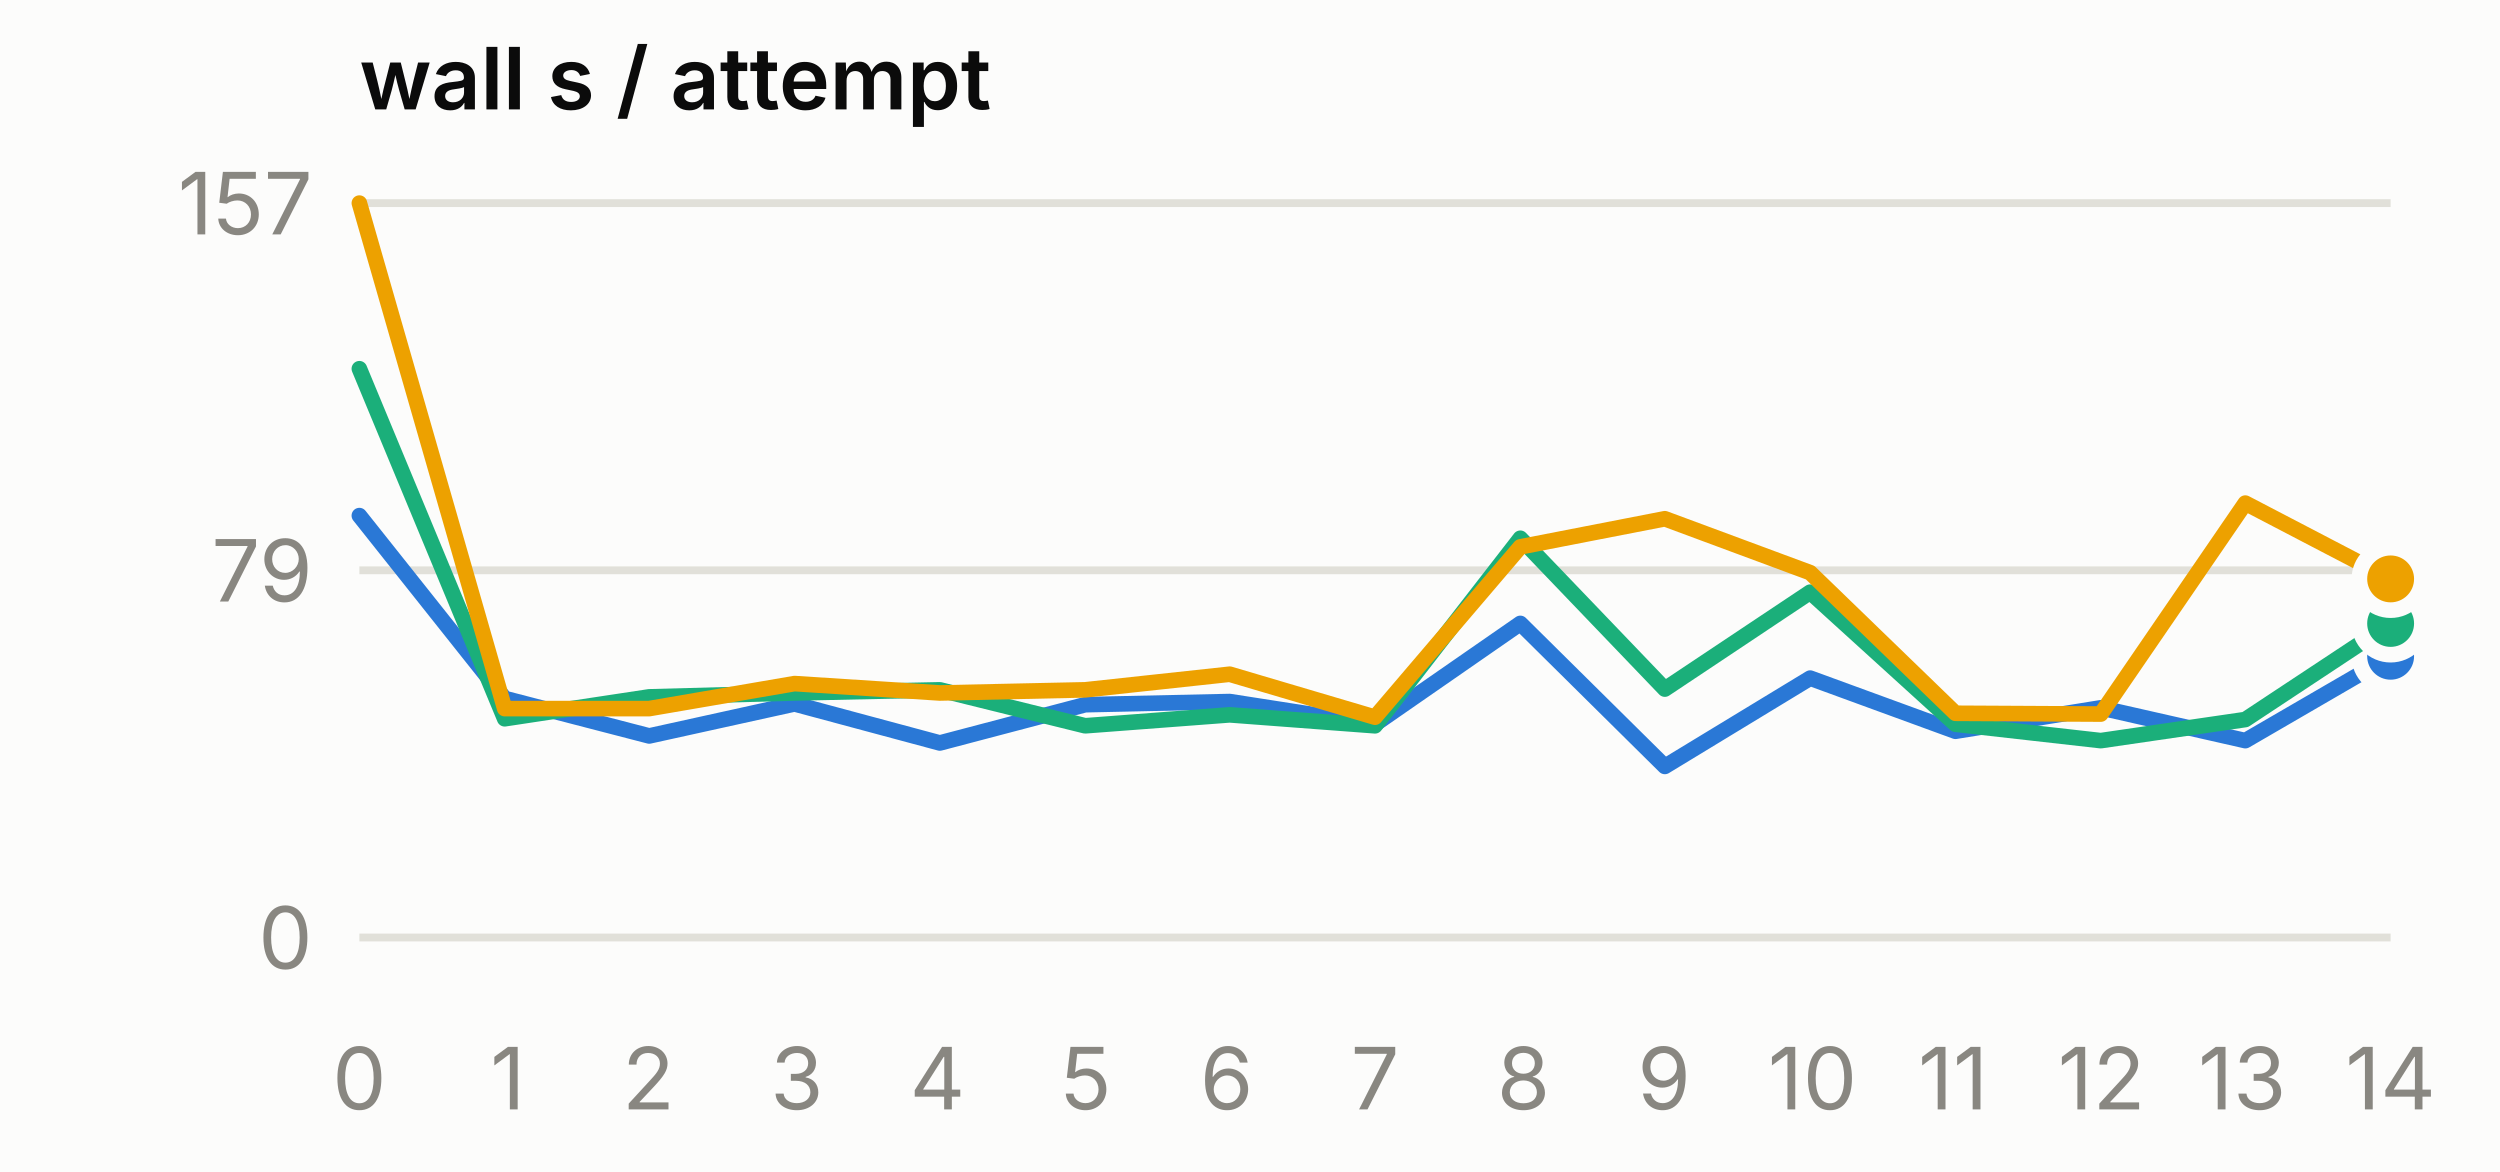
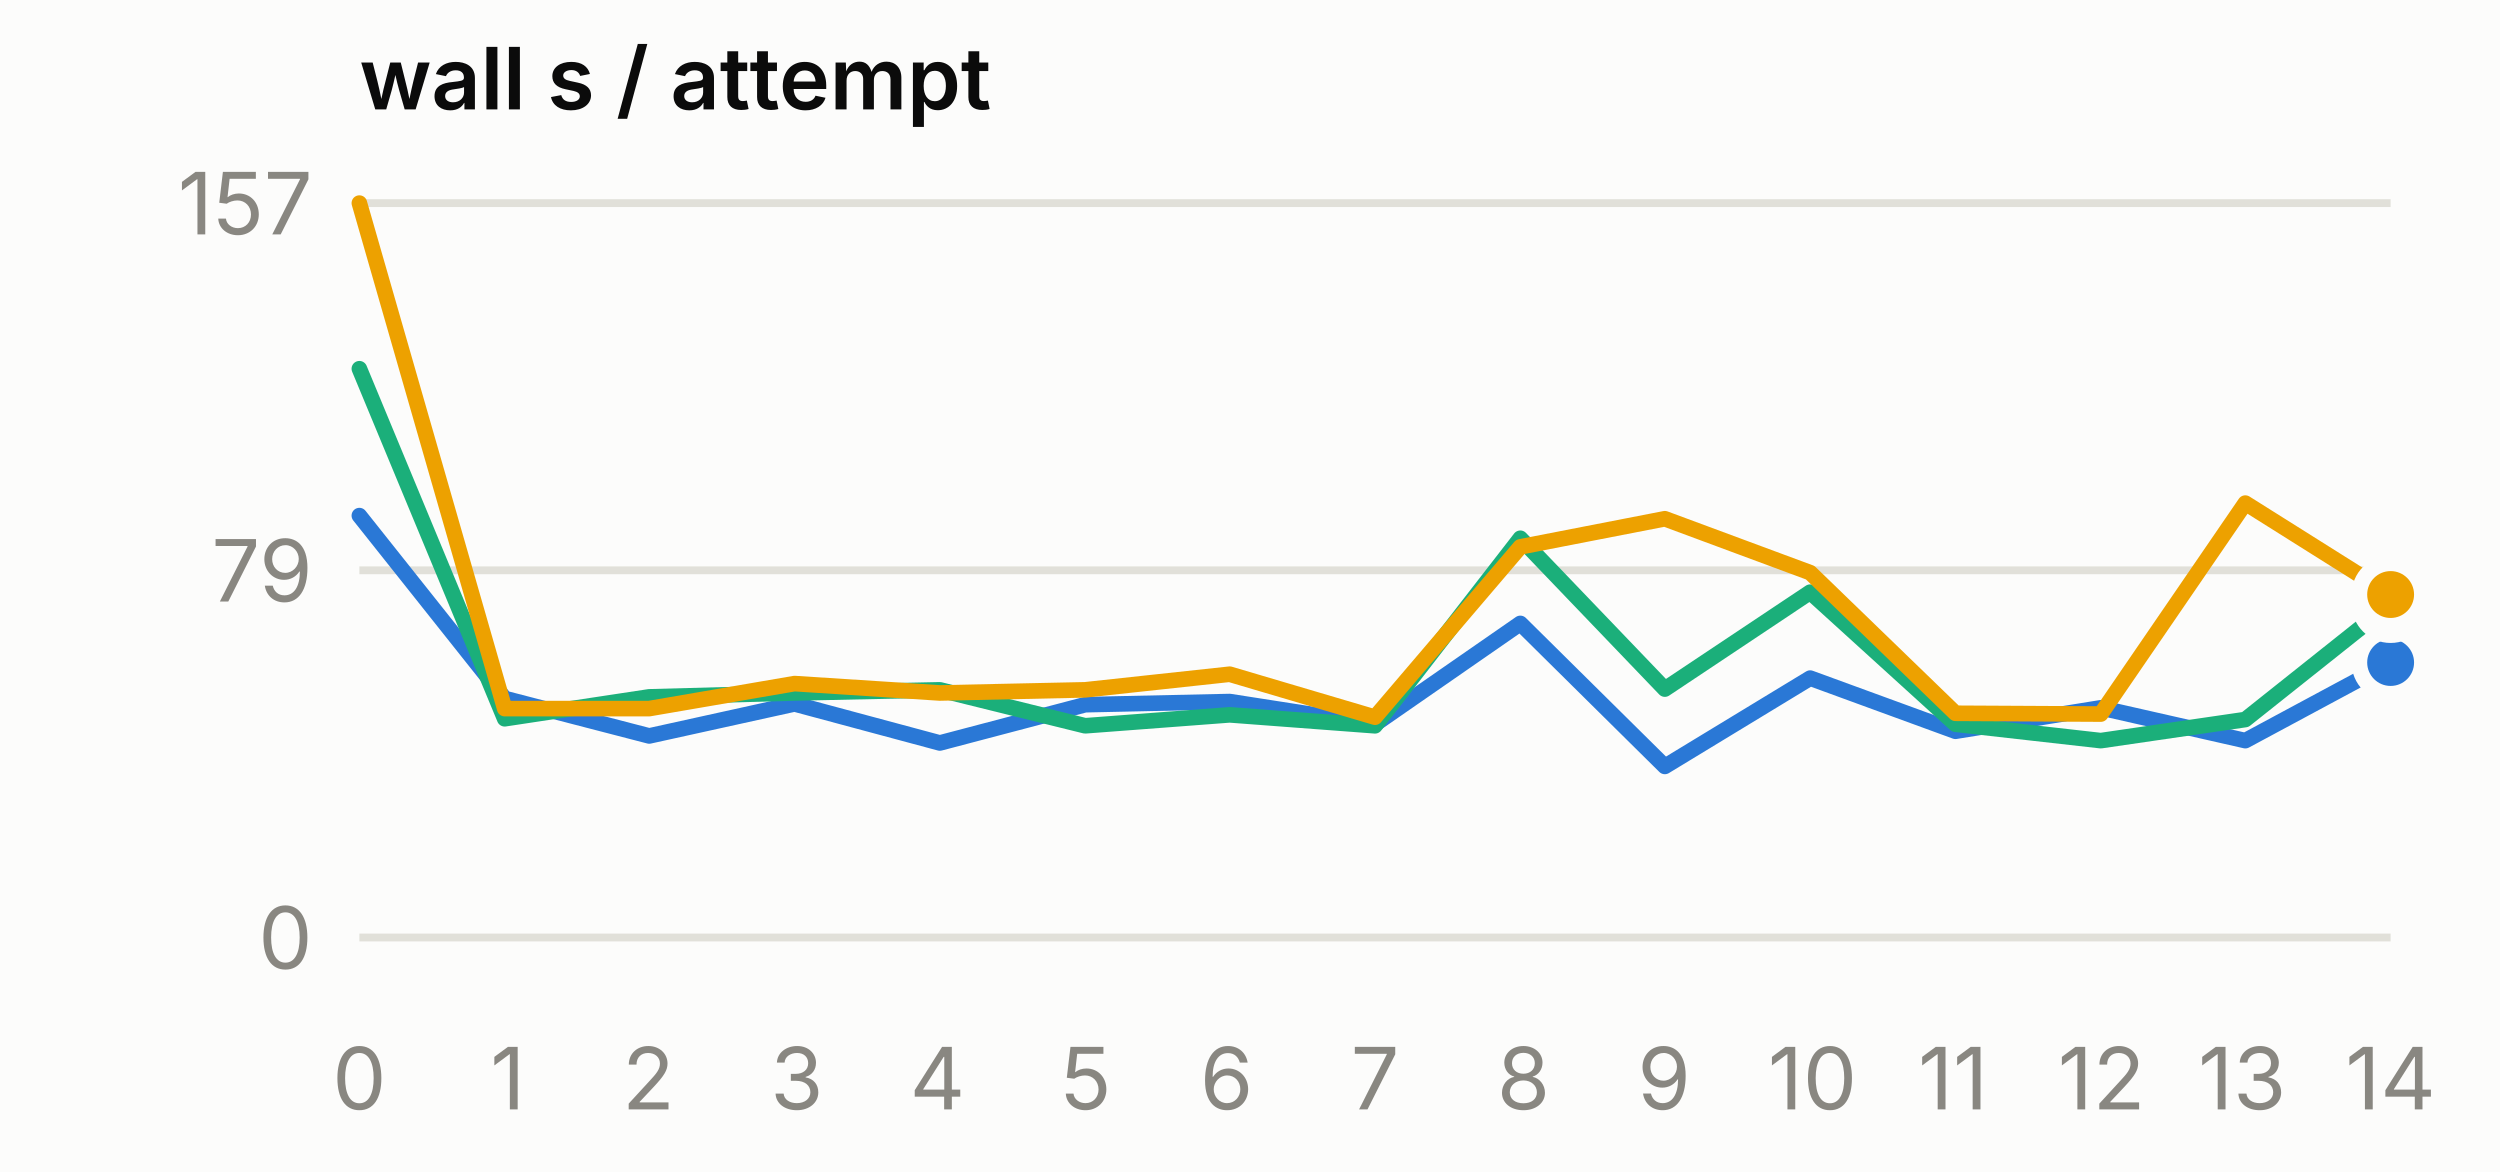
<svg viewBox="0 0 320 150" width="320" role="img" aria-label="wall s / attempt across configs">
  <style>
text { fill:#52514e; font:11px system-ui,-apple-system,'Segoe UI',sans-serif; }
.tick { fill:#898781; font-variant-numeric:tabular-nums; }
.vlab { fill:#0b0b0b; font-weight:600; }
.grid { stroke:#e1e0d9; stroke-width:1; }
.axis { stroke:#c3c2b7; stroke-width:1; }
</style>
  <rect width="100%" height="100%" fill="#fcfcfb" />
  <text x="46" y="14" class="vlab">wall s / attempt</text>
  <line class="grid" x1="46" y1="120" x2="306" y2="120" />
  <text class="tick" x="40" y="124" text-anchor="end">0</text>
  <line class="grid" x1="46" y1="73" x2="306" y2="73" />
  <text class="tick" x="40" y="77" text-anchor="end">79</text>
  <line class="grid" x1="46" y1="26" x2="306" y2="26" />
  <text class="tick" x="40" y="30" text-anchor="end">157</text>
  <text class="tick" x="46" y="142" text-anchor="middle">0</text>
  <text class="tick" x="65" y="142" text-anchor="middle">1</text>
  <text class="tick" x="83" y="142" text-anchor="middle">2</text>
  <text class="tick" x="102" y="142" text-anchor="middle">3</text>
  <text class="tick" x="120" y="142" text-anchor="middle">4</text>
  <text class="tick" x="139" y="142" text-anchor="middle">5</text>
  <text class="tick" x="157" y="142" text-anchor="middle">6</text>
  <text class="tick" x="176" y="142" text-anchor="middle">7</text>
  <text class="tick" x="195" y="142" text-anchor="middle">8</text>
  <text class="tick" x="213" y="142" text-anchor="middle">9</text>
  <text class="tick" x="232" y="142" text-anchor="middle">10</text>
  <text class="tick" x="250" y="142" text-anchor="middle">11</text>
  <text class="tick" x="269" y="142" text-anchor="middle">12</text>
  <text class="tick" x="287" y="142" text-anchor="middle">13</text>
  <text class="tick" x="306" y="142" text-anchor="middle">14</text>
-   <path d="M46.0,66.0 L64.6,89.4 L83.1,94.2 L101.7,90.1 L120.3,95.1 L138.9,90.2 L157.4,89.8 L176.0,92.7 L194.6,79.8 L213.1,98.1 L231.7,86.8 L250.3,93.6 L268.9,90.6 L287.4,94.8 L306.0,84.0" fill="none" stroke="#2a78d6" stroke-width="2" stroke-linejoin="round" stroke-linecap="round" />
-   <circle cx="306.0" cy="84.0" r="4" fill="#2a78d6" stroke="#fcfcfb" stroke-width="2" />
-   <path d="M46.0,47.2 L64.6,92.0 L83.1,89.2 L101.7,88.7 L120.3,88.3 L138.9,92.9 L157.4,91.5 L176.0,92.9 L194.6,68.9 L213.1,88.2 L231.7,75.8 L250.3,92.7 L268.9,94.8 L287.4,92.1 L306.0,79.8" fill="none" stroke="#1baf7a" stroke-width="2" stroke-linejoin="round" stroke-linecap="round" />
-   <circle cx="306.0" cy="79.8" r="4" fill="#1baf7a" stroke="#fcfcfb" stroke-width="2" />
-   <path d="M46.0,26.0 L64.6,90.7 L83.1,90.7 L101.7,87.5 L120.3,88.7 L138.9,88.3 L157.4,86.3 L176.0,91.8 L194.6,70.0 L213.1,66.4 L231.7,73.3 L250.3,91.3 L268.9,91.4 L287.4,64.4 L306.0,74.1" fill="none" stroke="#eda100" stroke-width="2" stroke-linejoin="round" stroke-linecap="round" />
-   <circle cx="306.0" cy="74.1" r="4" fill="#eda100" stroke="#fcfcfb" stroke-width="2" />
+   <path d="M46.0,66.0 L64.6,89.4 L83.1,94.2 L101.7,90.1 L120.3,95.1 L138.9,90.2 L157.4,89.8 L176.0,92.7 L194.6,79.8 L213.1,98.1 L231.7,86.8 L250.3,93.6 L268.9,90.6 L287.4,94.8 L306.0,84.8" fill="none" stroke="#2a78d6" stroke-width="2" stroke-linejoin="round" stroke-linecap="round" />
+   <circle cx="306.0" cy="84.8" r="4" fill="#2a78d6" stroke="#fcfcfb" stroke-width="2" />
+   <path d="M46.0,47.2 L64.6,92.0 L83.1,89.2 L101.7,88.7 L120.3,88.3 L138.9,92.9 L157.4,91.5 L176.0,92.9 L194.6,68.9 L213.1,88.2 L231.7,75.8 L250.3,92.7 L268.9,94.8 L287.4,92.1 L306.0,77.3" fill="none" stroke="#1baf7a" stroke-width="2" stroke-linejoin="round" stroke-linecap="round" />
+   <circle cx="306.0" cy="77.3" r="4" fill="#1baf7a" stroke="#fcfcfb" stroke-width="2" />
+   <path d="M46.0,26.0 L64.6,90.7 L83.1,90.7 L101.7,87.5 L120.3,88.7 L138.9,88.3 L157.4,86.3 L176.0,91.8 L194.6,70.0 L213.1,66.4 L231.7,73.3 L250.3,91.3 L268.9,91.4 L287.4,64.4 L306.0,76.1" fill="none" stroke="#eda100" stroke-width="2" stroke-linejoin="round" stroke-linecap="round" />
+   <circle cx="306.0" cy="76.1" r="4" fill="#eda100" stroke="#fcfcfb" stroke-width="2" />
</svg>
